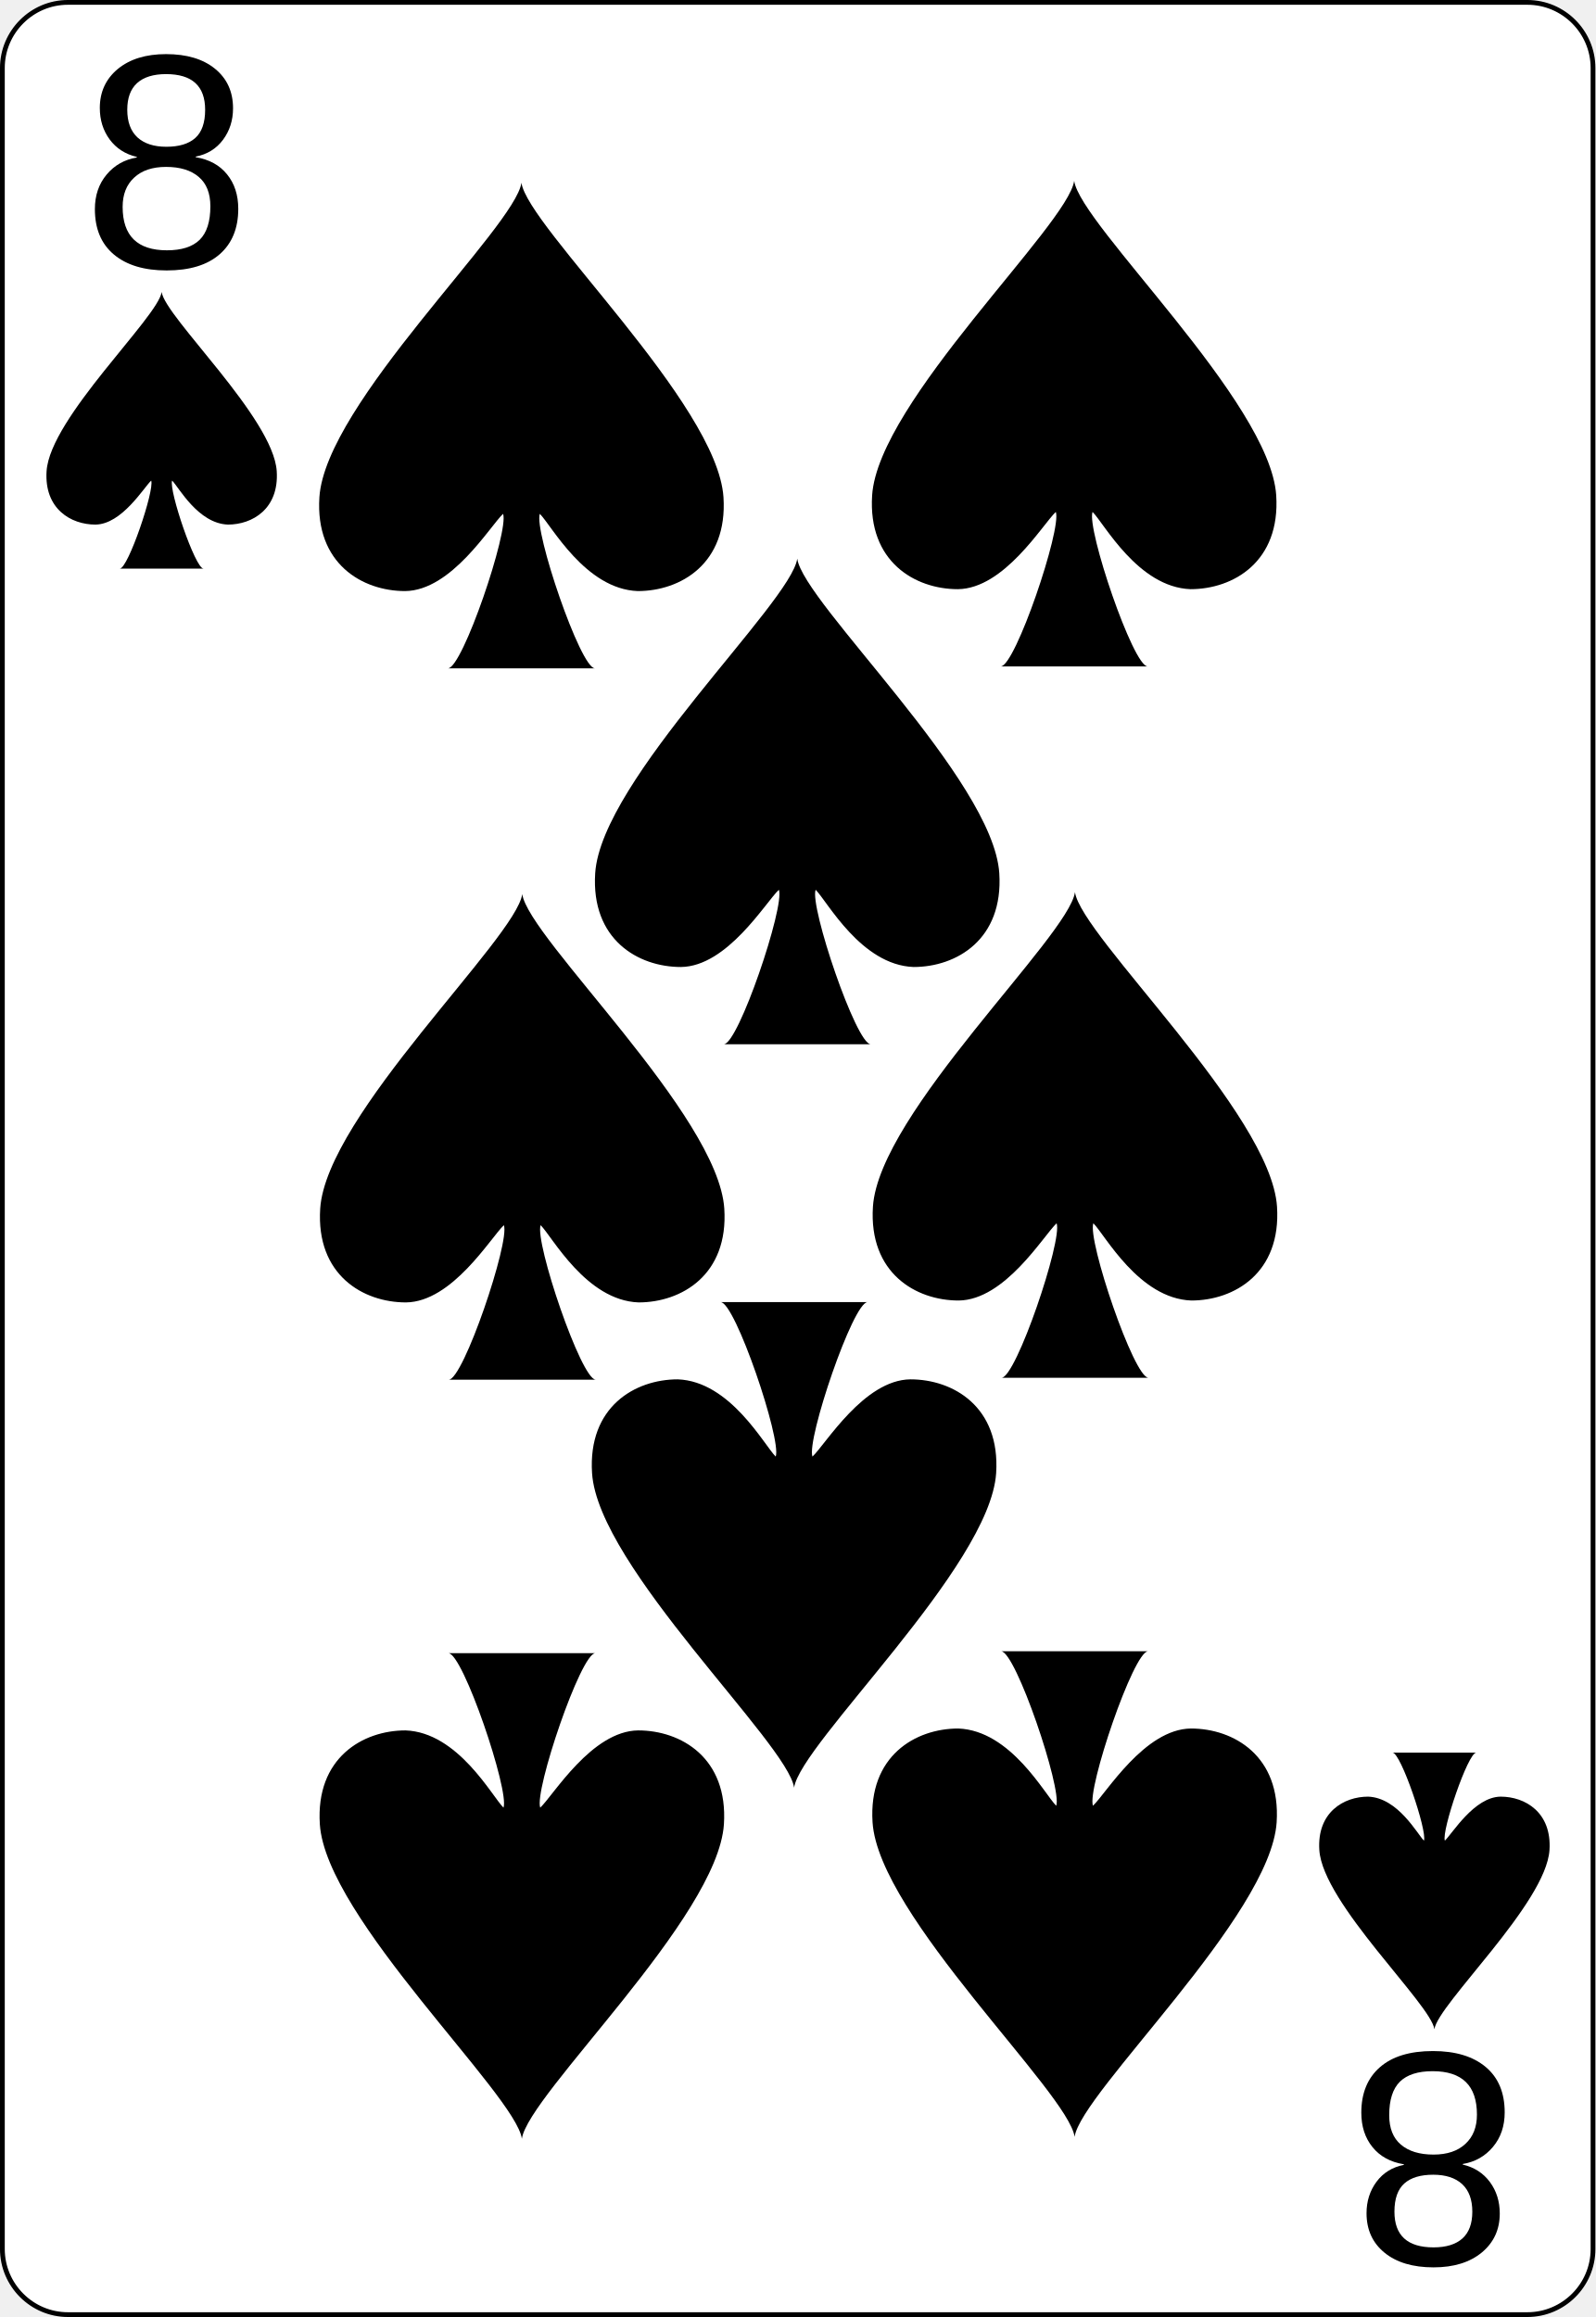
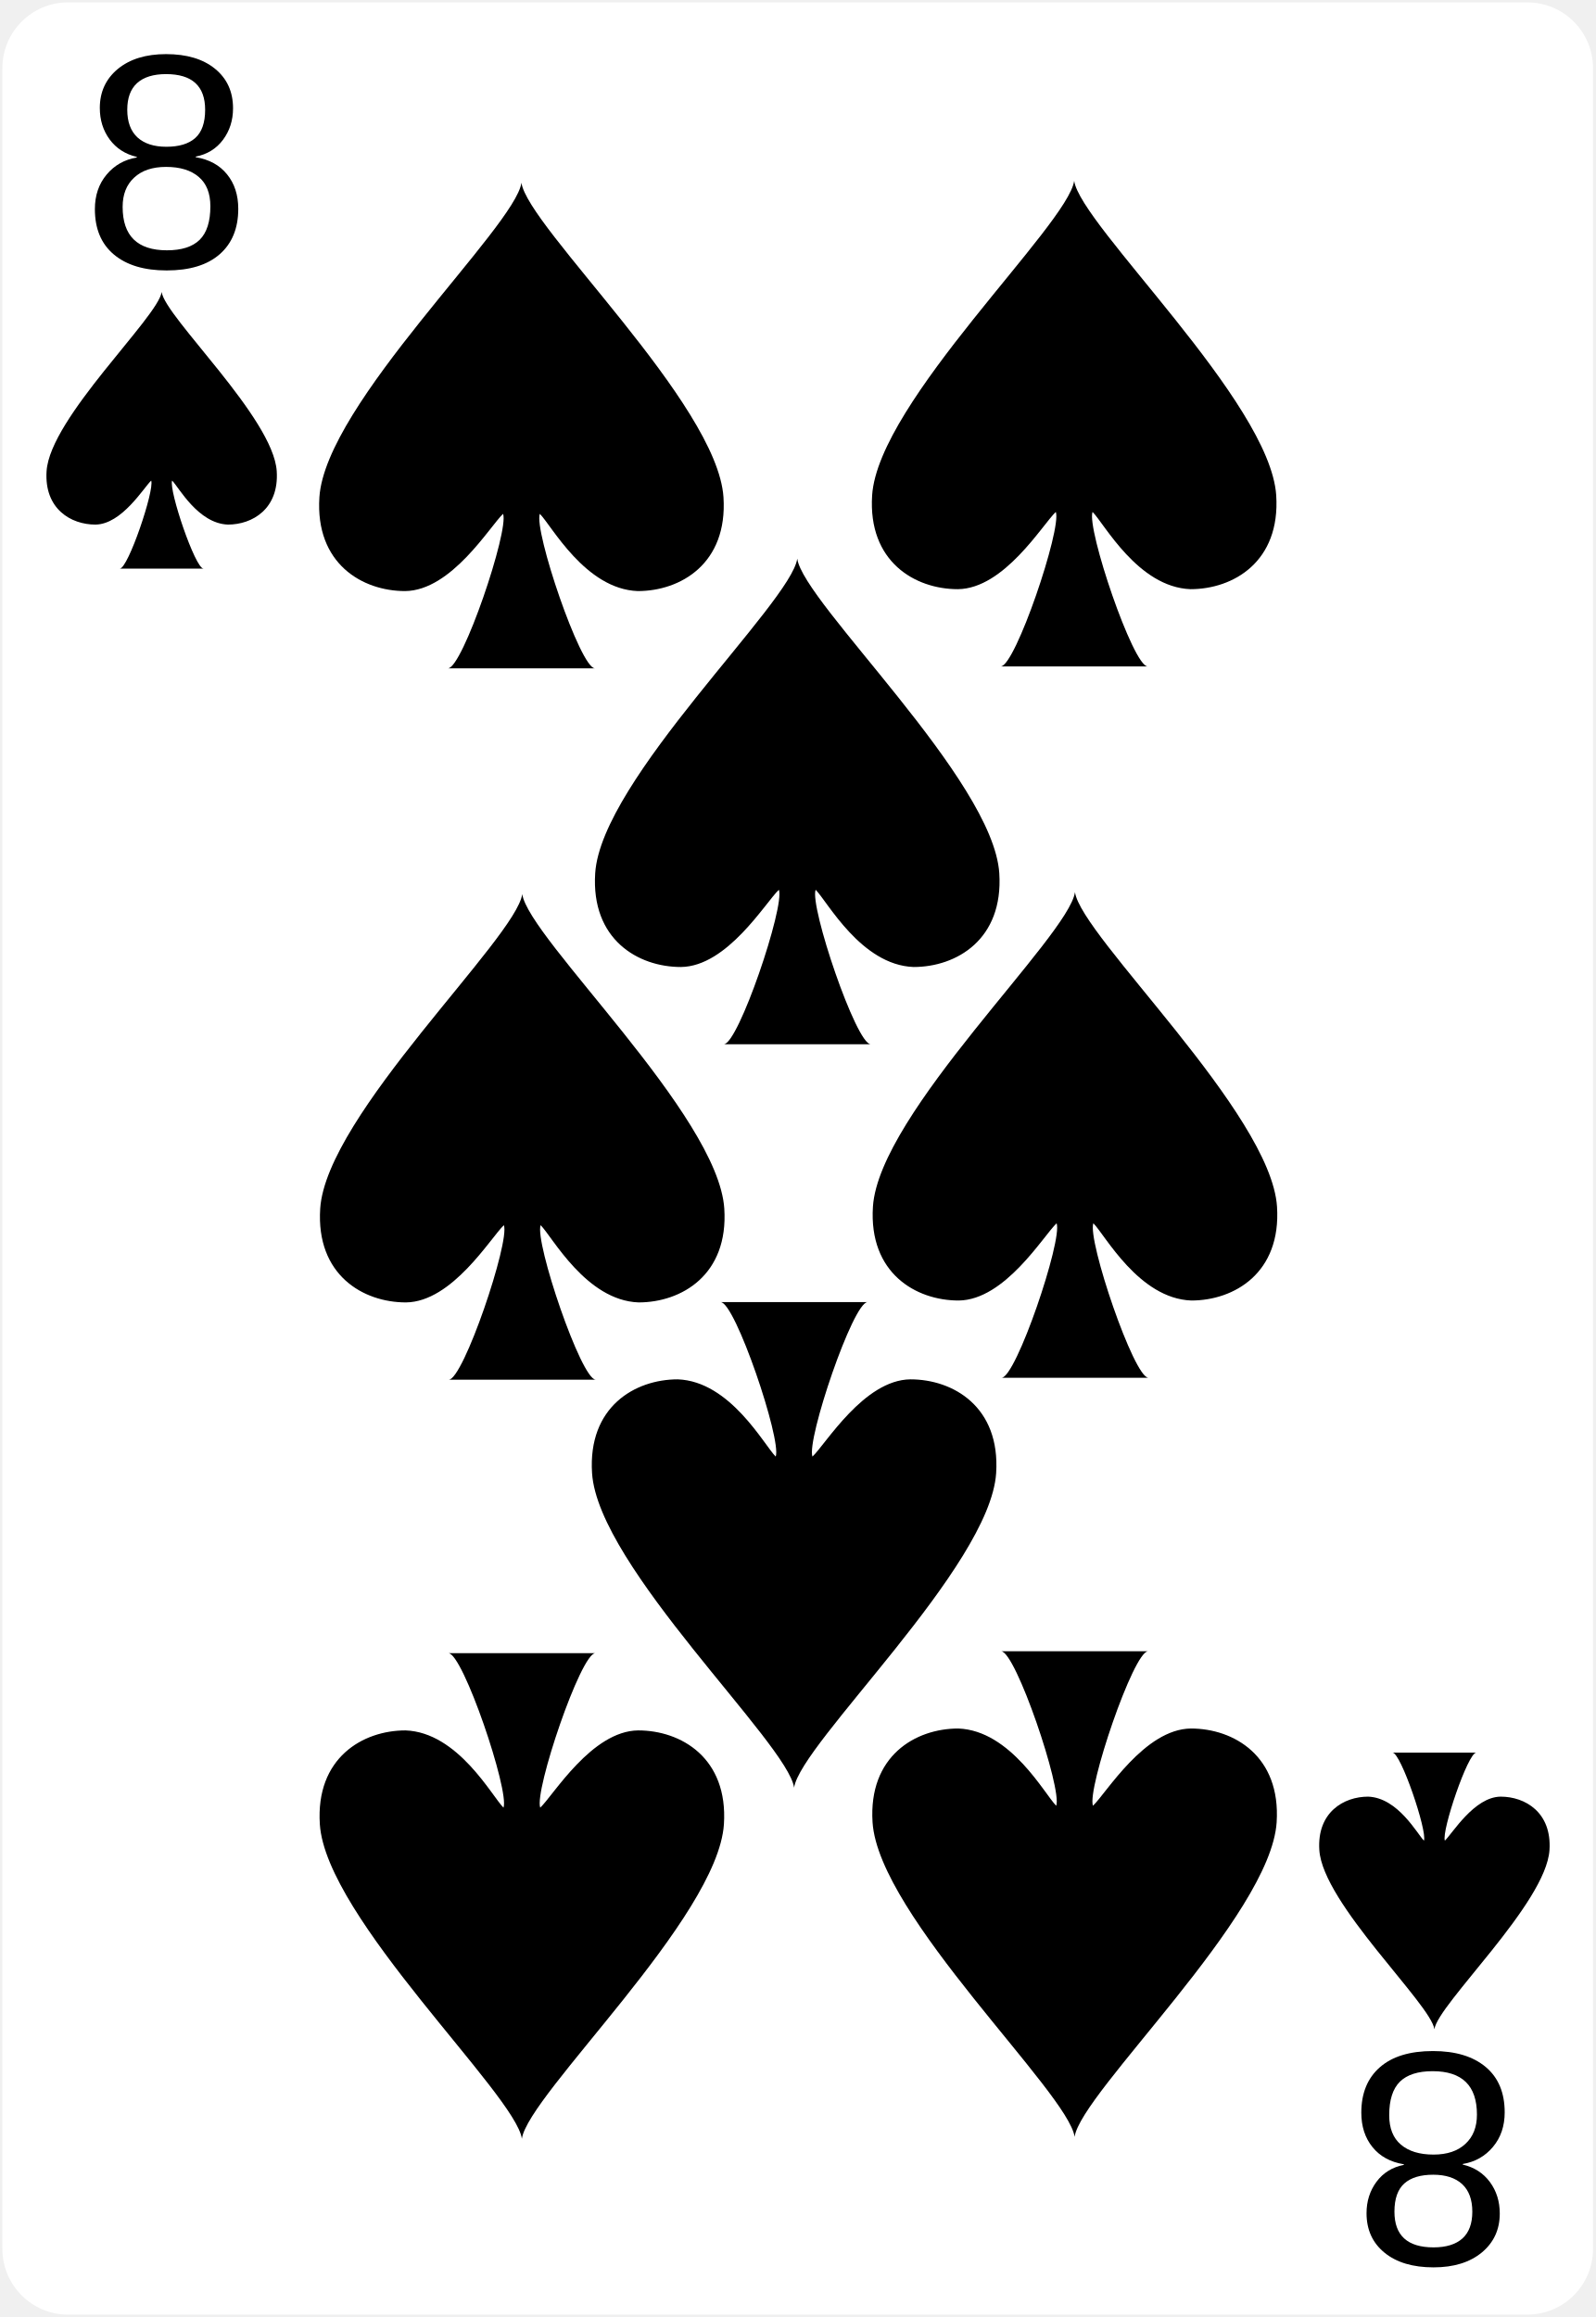
<svg xmlns="http://www.w3.org/2000/svg" xml:space="preserve" width="222.783" height="323.556" viewBox="0 0 167.087 242.667">
-   <g style="fill-rule:nonzero;clip-rule:nonzero;stroke:#000;stroke-miterlimit:4">
+   <g style="fill-rule:nonzero;clip-rule:nonzero;stroke:none;stroke-miterlimit:4">
    <path d="M166.837 235.548c0 3.777-3.087 6.869-6.871 6.869H7.11c-3.775 0-6.861-3.092-6.861-6.87V7.12C.25 3.343 3.336.25 7.11.25h152.856c3.784 0 6.87 3.093 6.87 6.87z" style="fill:#fff;stroke-width:.5" />
  </g>
  <text xml:space="preserve" x="8.547" y="28.013" style="font-size:32px;font-style:normal;font-weight:400;line-height:125%;letter-spacing:0;word-spacing:0;fill:#000;fill-opacity:1;stroke:none;font-family:Bitstream Vera Sans">
    <tspan x="8.547" y="28.013" style="font-style:normal;font-variant:normal;font-weight:400;font-stretch:normal;font-family:Arial;-inkscape-font-specification:Arial">8</tspan>
  </text>
  <path d="M7.989 3.103C7.747-.954.242-8.59 0-10.5-.242-8.591-7.747-.955-7.989 3.103c-.169 2.868 1.695 4.057 3.39 4.057 1.835-.022 3.35-2.8 3.873-3.341.242.716-1.603 6.682-2.179 6.682h5.811c-.576 0-2.421-5.966-2.179-6.682.457.496 1.797 3.258 3.874 3.341 1.694-.001 3.557-1.189 3.388-4.057" style="fill:#000" transform="matrix(1.5086 0 0 1.37933 16.93 45.066)" />
  <path d="M7.989 3.103C7.747-.954.242-8.59 0-10.5-.242-8.591-7.747-.955-7.989 3.103c-.169 2.868 1.695 4.057 3.39 4.057 1.835-.022 3.35-2.8 3.873-3.341.242.716-1.603 6.682-2.179 6.682h5.811c-.576 0-2.421-5.966-2.179-6.682.457.496 1.797 3.258 3.874 3.341 1.694-.001 3.557-1.189 3.388-4.057" style="fill:#000" transform="matrix(2.64868 0 0 2.42172 54.61 44.566)" />
  <text xml:space="preserve" x="-158.978" y="-215.124" style="font-size:32px;font-style:normal;font-weight:400;line-height:125%;letter-spacing:0;word-spacing:0;fill:#000;fill-opacity:1;stroke:none;font-family:Bitstream Vera Sans" transform="scale(-1)">
    <tspan x="-158.978" y="-215.124" style="font-style:normal;font-variant:normal;font-weight:400;font-stretch:normal;font-family:Arial;-inkscape-font-specification:Arial">8</tspan>
  </text>
  <path d="M7.989 3.103C7.747-.954.242-8.59 0-10.5-.242-8.591-7.747-.955-7.989 3.103c-.169 2.868 1.695 4.057 3.39 4.057 1.835-.022 3.35-2.8 3.873-3.341.242.716-1.603 6.682-2.179 6.682h5.811c-.576 0-2.421-5.966-2.179-6.682.457.496 1.797 3.258 3.874 3.341 1.694-.001 3.557-1.189 3.388-4.057" style="fill:#000" transform="matrix(-1.5086 0 0 -1.37933 150.225 198.044)" />
  <path d="M7.989 3.103C7.747-.954.242-8.59 0-10.5-.242-8.591-7.747-.955-7.989 3.103c-.169 2.868 1.695 4.057 3.39 4.057 1.835-.022 3.35-2.8 3.873-3.341.242.716-1.603 6.682-2.179 6.682h5.811c-.576 0-2.421-5.966-2.179-6.682.457.496 1.797 3.258 3.874 3.341 1.694-.001 3.557-1.189 3.388-4.057" style="fill:#000" transform="matrix(-2.64868 0 0 -2.42172 54.656 198.571)" />
  <path d="M7.989 3.103C7.747-.954.242-8.59 0-10.5-.242-8.591-7.747-.955-7.989 3.103c-.169 2.868 1.695 4.057 3.39 4.057 1.835-.022 3.35-2.8 3.873-3.341.242.716-1.603 6.682-2.179 6.682h5.811c-.576 0-2.421-5.966-2.179-6.682.457.496 1.797 3.258 3.874 3.341 1.694-.001 3.557-1.189 3.388-4.057" style="fill:#000" transform="matrix(2.64868 0 0 2.42172 54.695 119.067)" />
  <path d="M7.989 3.103C7.747-.954.242-8.59 0-10.5-.242-8.591-7.747-.955-7.989 3.103c-.169 2.868 1.695 4.057 3.39 4.057 1.835-.022 3.35-2.8 3.873-3.341.242.716-1.603 6.682-2.179 6.682h5.811c-.576 0-2.421-5.966-2.179-6.682.457.496 1.797 3.258 3.874 3.341 1.694-.001 3.557-1.189 3.388-4.057" style="fill:#000" transform="matrix(2.64868 0 0 2.42172 112.498 44.367)" />
  <path d="M7.989 3.103C7.747-.954.242-8.59 0-10.5-.242-8.591-7.747-.955-7.989 3.103c-.169 2.868 1.695 4.057 3.39 4.057 1.835-.022 3.35-2.8 3.873-3.341.242.716-1.603 6.682-2.179 6.682h5.811c-.576 0-2.421-5.966-2.179-6.682.457.496 1.797 3.258 3.874 3.341 1.694-.001 3.557-1.189 3.388-4.057" style="fill:#000" transform="matrix(-2.64868 0 0 -2.42172 112.543 198.372)" />
  <path d="M7.989 3.103C7.747-.954.242-8.59 0-10.5-.242-8.591-7.747-.955-7.989 3.103c-.169 2.868 1.695 4.057 3.39 4.057 1.835-.022 3.35-2.8 3.873-3.341.242.716-1.603 6.682-2.179 6.682h5.811c-.576 0-2.421-5.966-2.179-6.682.457.496 1.797 3.258 3.874 3.341 1.694-.001 3.557-1.189 3.388-4.057" style="fill:#000" transform="matrix(2.64868 0 0 2.42172 112.582 118.868)" />
  <path d="M7.989 3.103C7.747-.954.242-8.59 0-10.5-.242-8.591-7.747-.955-7.989 3.103c-.169 2.868 1.695 4.057 3.39 4.057 1.835-.022 3.35-2.8 3.873-3.341.242.716-1.603 6.682-2.179 6.682h5.811c-.576 0-2.421-5.966-2.179-6.682.457.496 1.797 3.258 3.874 3.341 1.694-.001 3.557-1.189 3.388-4.057" style="fill:#000" transform="matrix(2.64868 0 0 2.42172 83.495 83.938)" />
  <path d="M7.989 3.103C7.747-.954.242-8.59 0-10.5-.242-8.591-7.747-.955-7.989 3.103c-.169 2.868 1.695 4.057 3.39 4.057 1.835-.022 3.35-2.8 3.873-3.341.242.716-1.603 6.682-2.179 6.682h5.811c-.576 0-2.421-5.966-2.179-6.682.457.496 1.797 3.258 3.874 3.341 1.694-.001 3.557-1.189 3.388-4.057" style="fill:#000" transform="matrix(-2.64868 0 0 -2.42172 83.166 161.803)" />
</svg>
